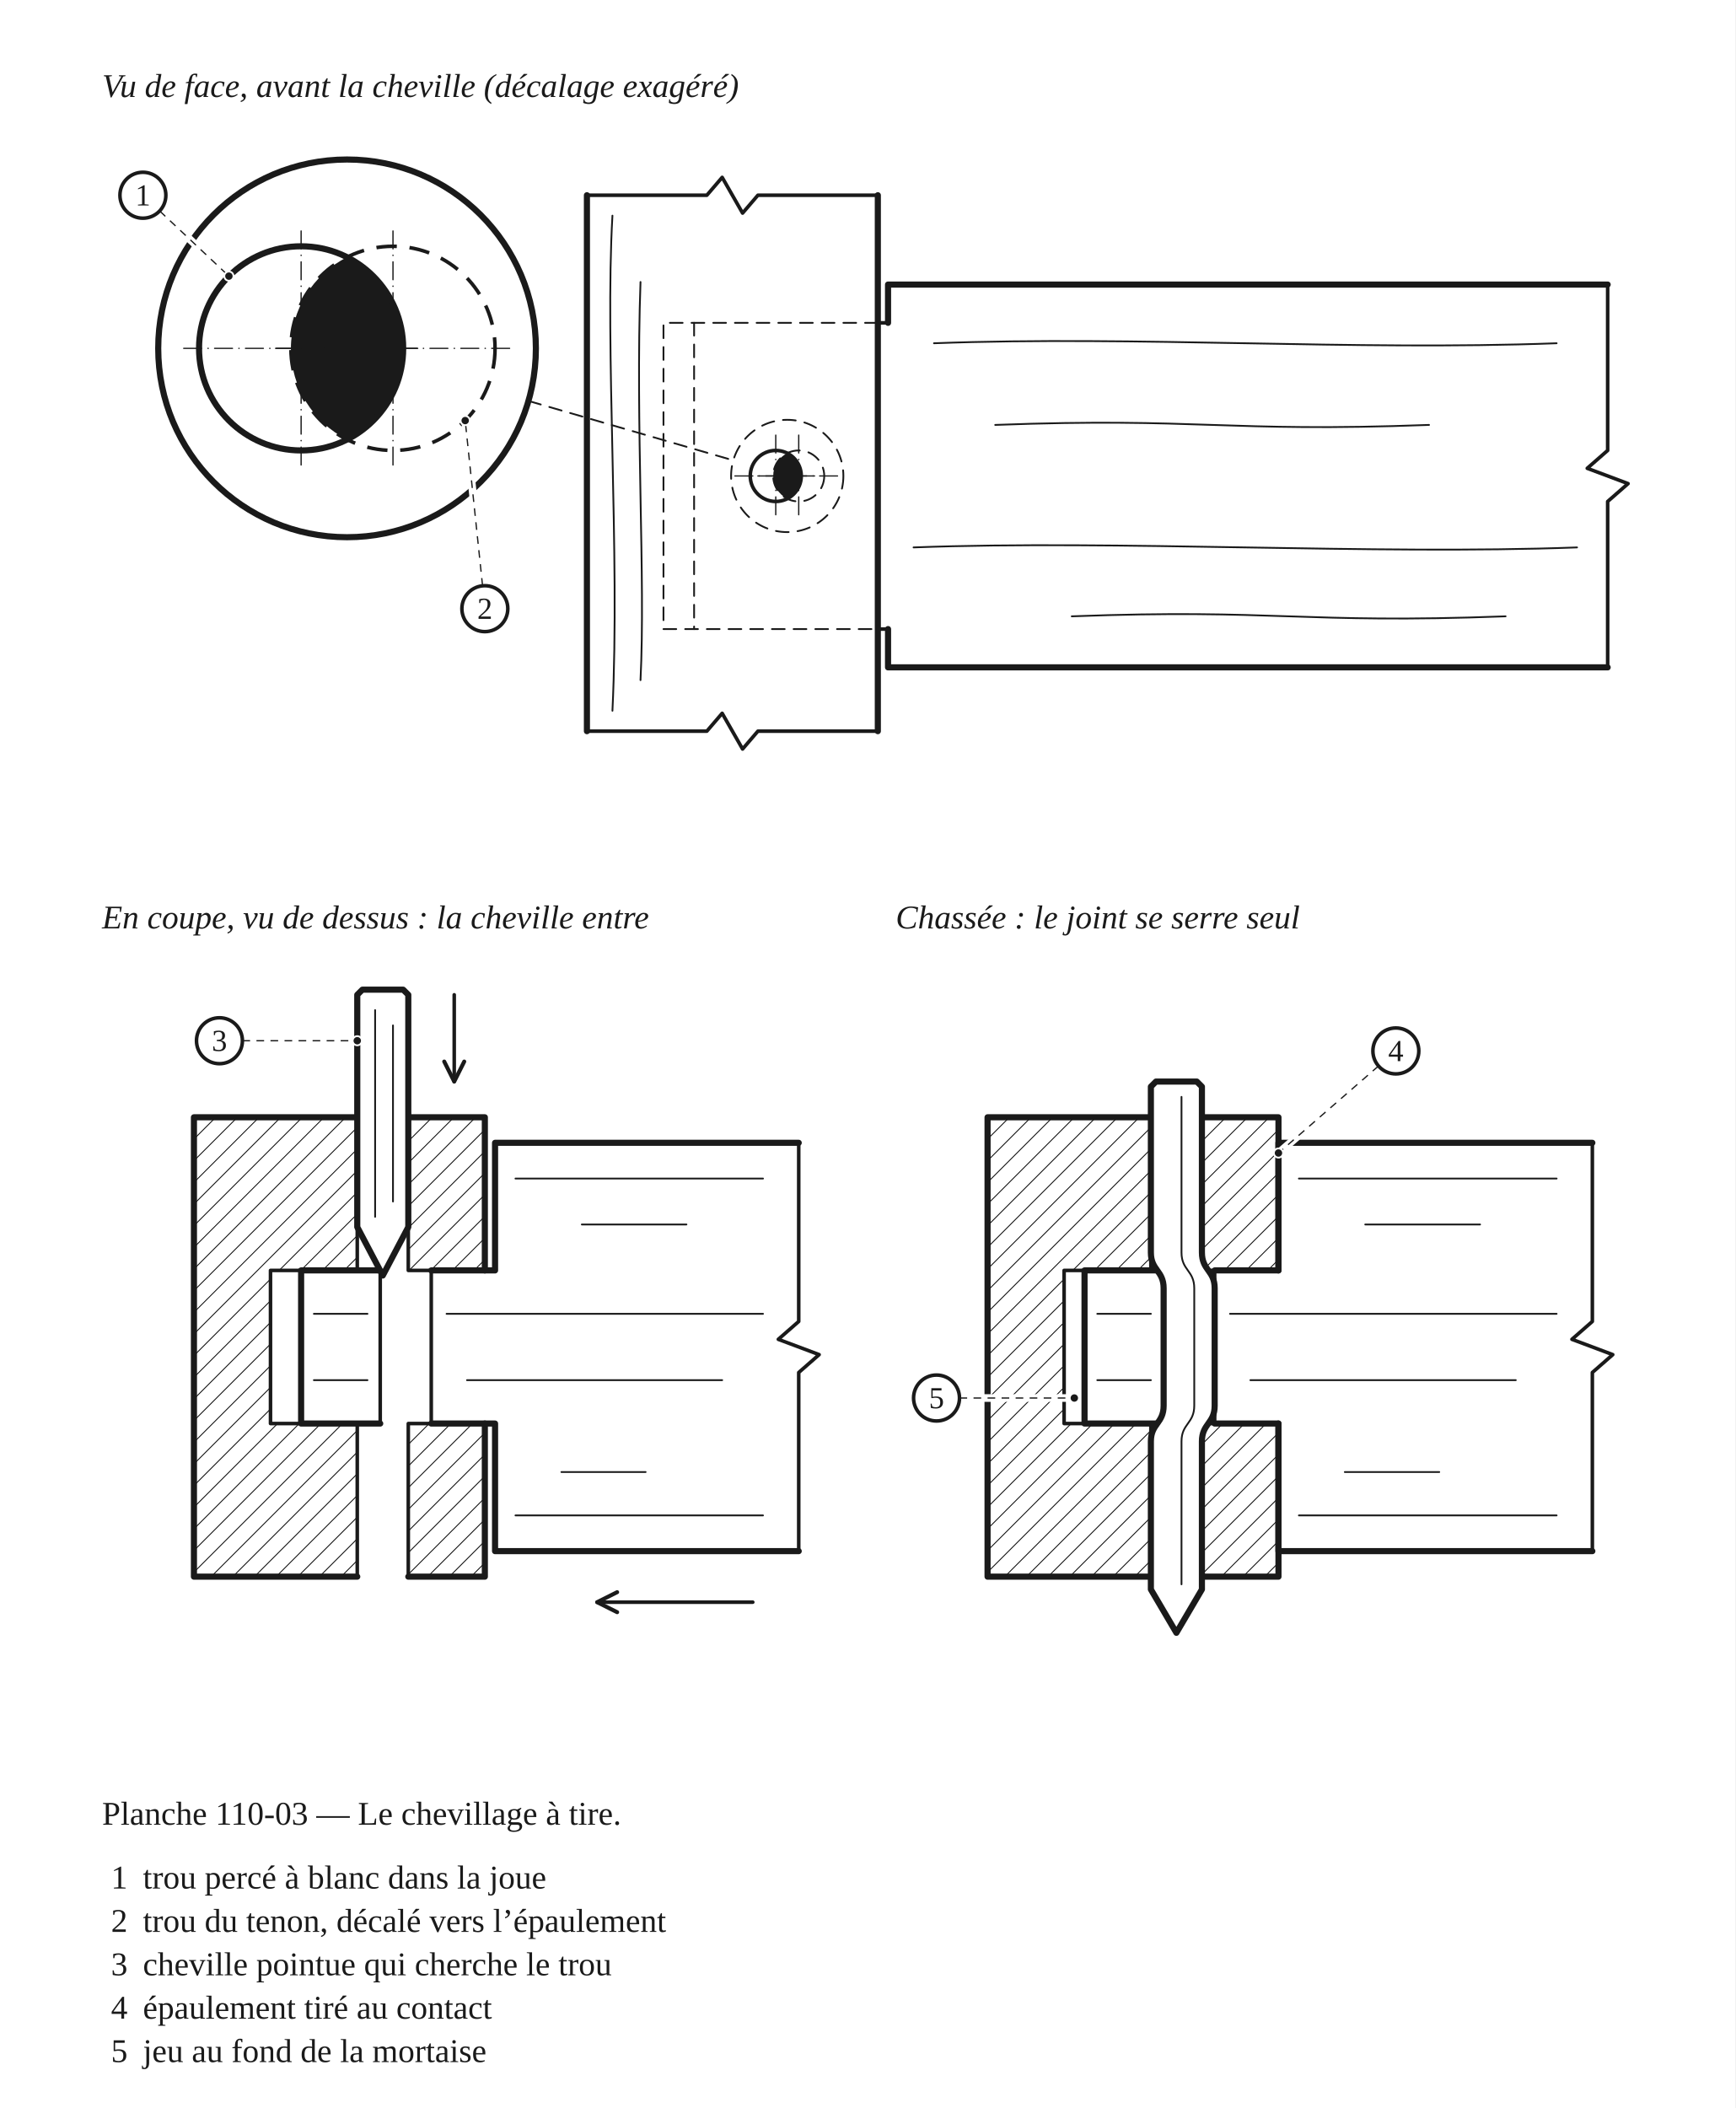
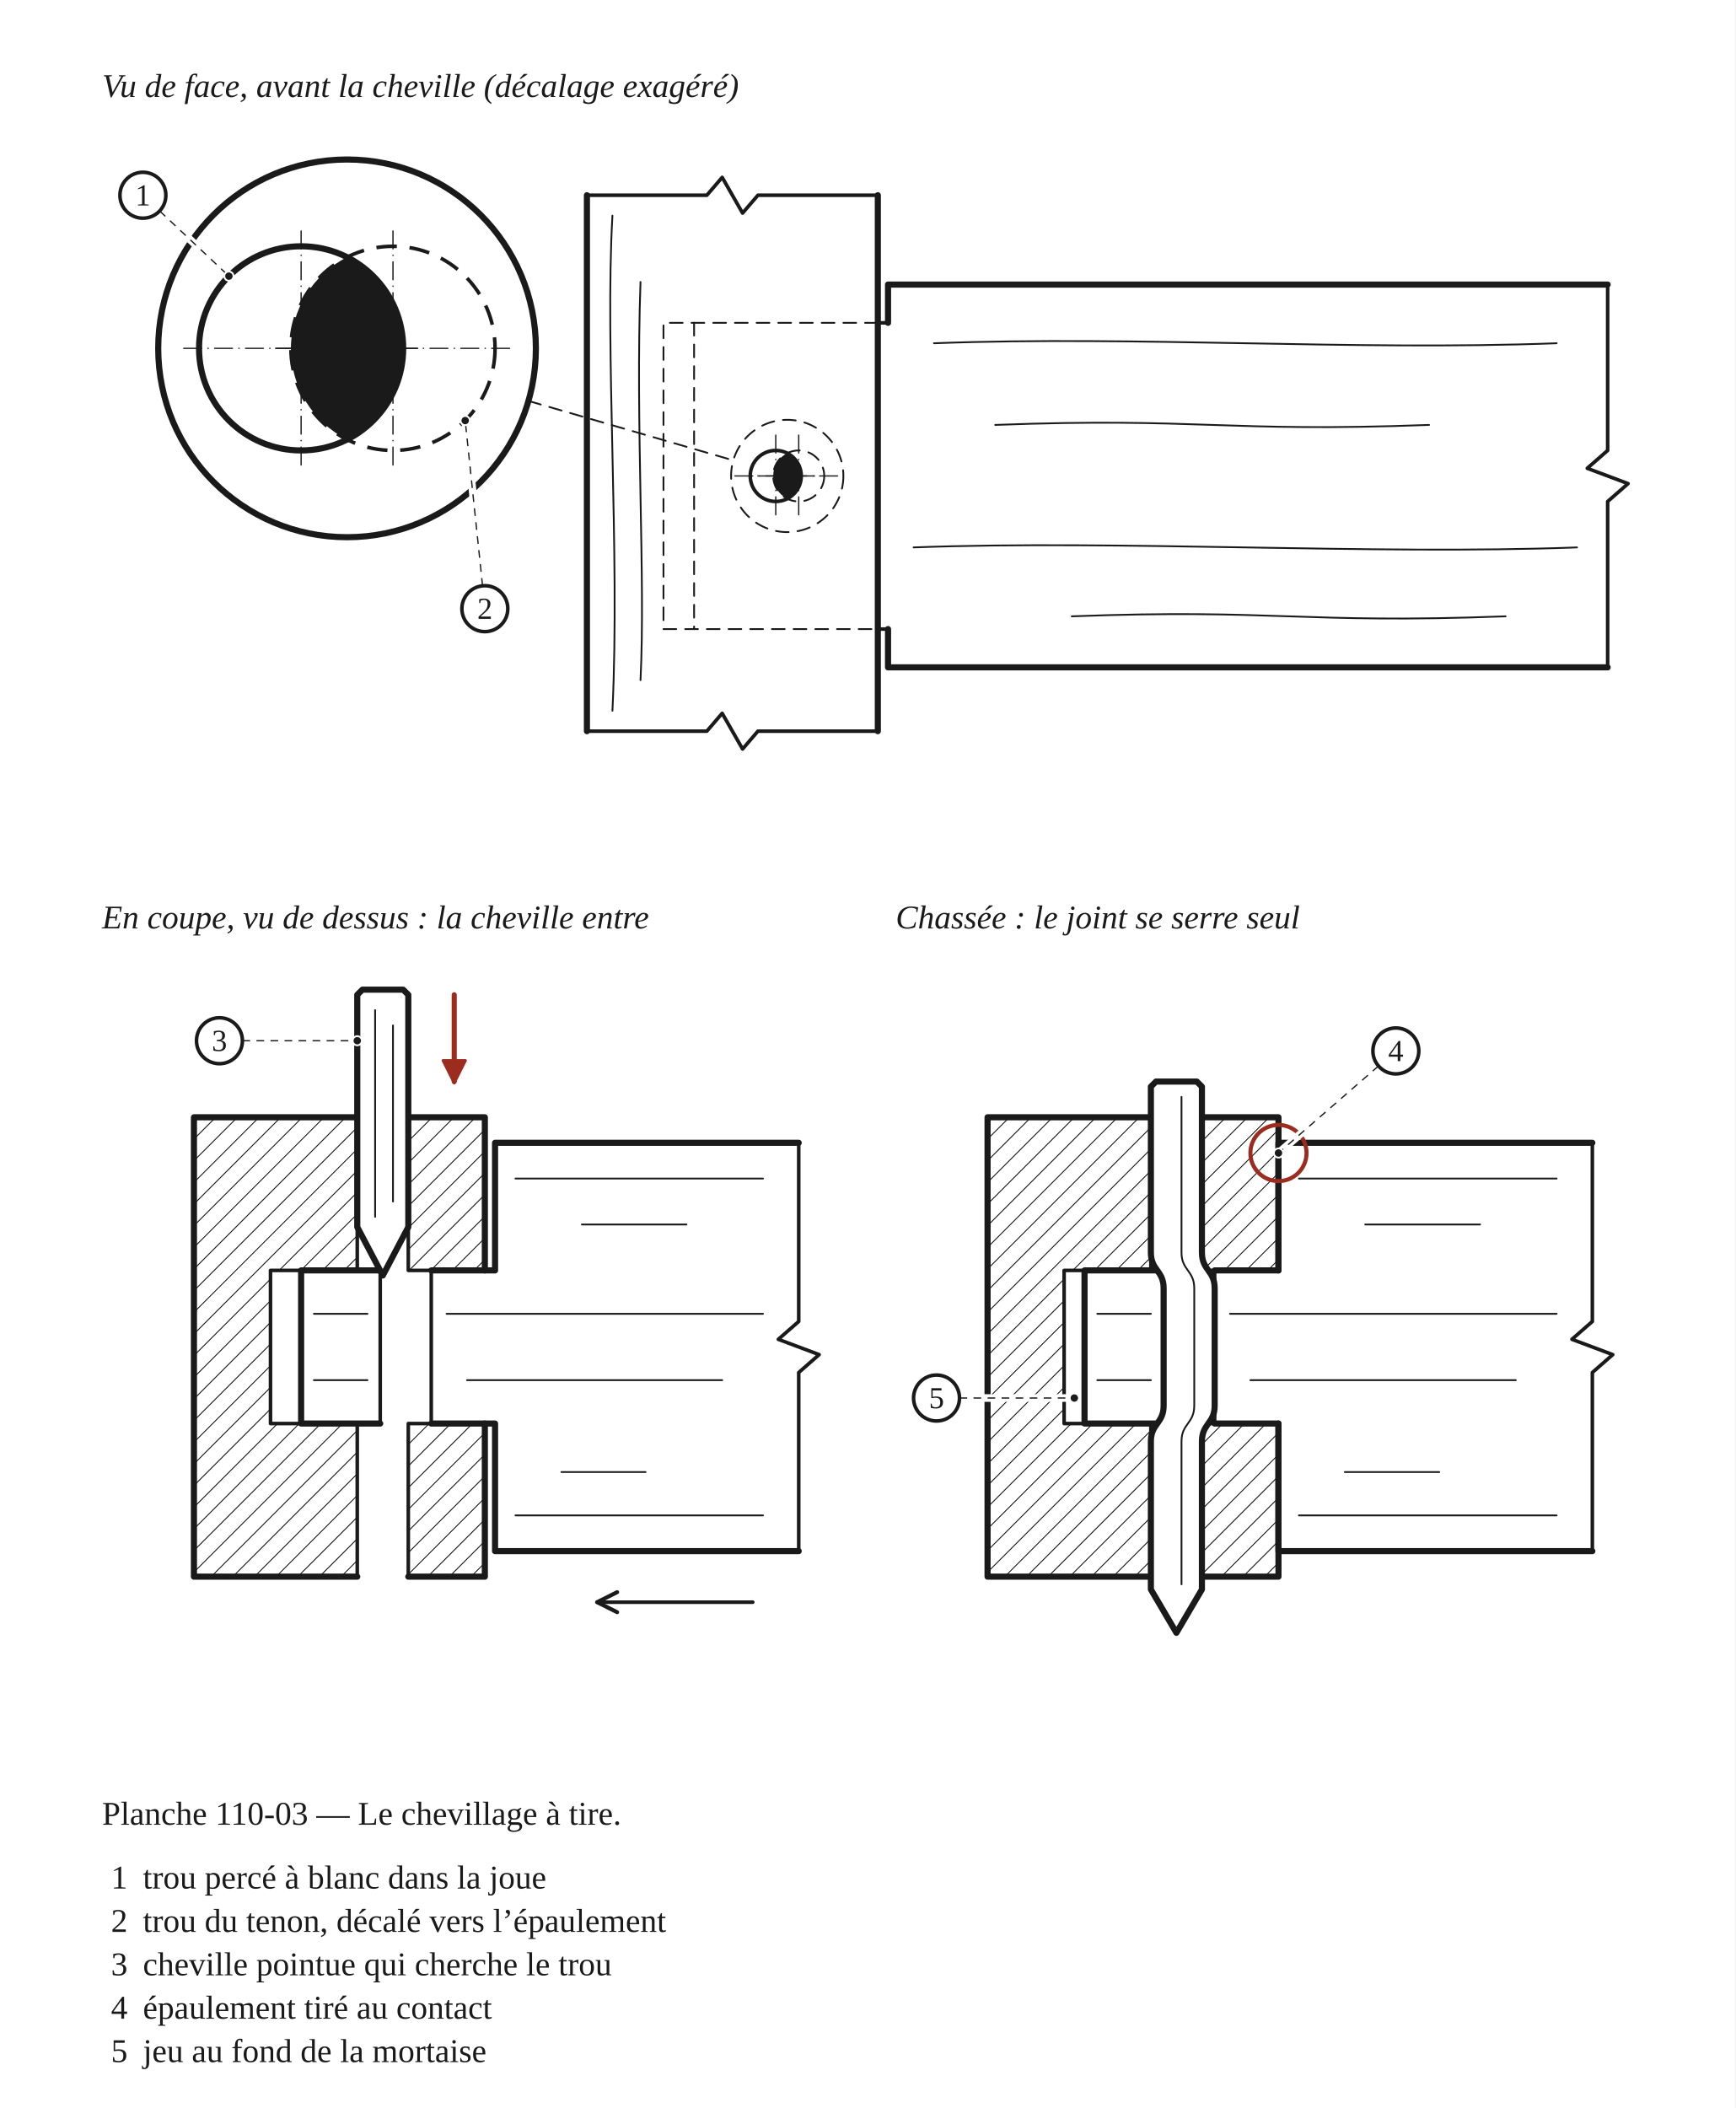
<svg xmlns="http://www.w3.org/2000/svg" width="680" height="826" viewBox="0 0 680 826" role="img">
  <defs>
    <pattern id="h-bois" width="6" height="6" patternUnits="userSpaceOnUse" patternTransform="rotate(45)">
      <line x1="0" y1="0" x2="0" y2="6" stroke="#1A1A1A" stroke-width="0.7" />
    </pattern>
    <marker id="fl" viewBox="0 0 10 10" refX="9" refY="5" markerWidth="7" markerHeight="7" orient="auto-start-reverse">
      <path d="M1 1 L9 5 L1 9" fill="none" stroke="#1A1A1A" stroke-width="1.6" stroke-linecap="round" stroke-linejoin="round" />
+     </marker>
+     <marker id="fl-r" viewBox="0 0 10 10" refX="8.5" refY="5" markerWidth="5.5" markerHeight="5.5" orient="auto-start-reverse">
+       <path d="M1 1 L9 5 L1 9 Z" fill="#9B2C1E" stroke="#9B2C1E" stroke-width="1" stroke-linejoin="round" />
    </marker>
  </defs>
  <rect x="0" y="0" width="680" height="826" fill="#FFFFFF" />
  <text x="40" y="38" font-family="Georgia, 'Times New Roman', serif" font-size="13" font-style="italic" fill="#1A1A1A">Vu de face, avant la cheville (décalage exagéré)</text>
  <g transform="translate(40 46)" data-vue="face">
    <line x1="190" y1="30.5" x2="190" y2="240.5" fill="none" stroke="#1A1A1A" stroke-width="2.4" stroke-linejoin="round" stroke-linecap="round" />
    <line x1="304" y1="30.5" x2="304" y2="240.5" fill="none" stroke="#1A1A1A" stroke-width="2.4" stroke-linejoin="round" stroke-linecap="round" />
    <path d="M 190 30.5 H 237 L 243 23.5 L 251 37.5 L 257 30.5 H 304" fill="none" stroke="#1A1A1A" stroke-width="1.4" stroke-linejoin="round" stroke-linecap="round" />
    <path d="M 190 240.5 H 237 L 243 233.5 L 251 247.5 L 257 240.5 H 304" fill="none" stroke="#1A1A1A" stroke-width="1.4" stroke-linejoin="round" stroke-linecap="round" />
    <path d="M 200 38.5 C 197 90.5 203 170.5 200 232.5" fill="none" stroke="#1A1A1A" stroke-width="0.7" stroke-linejoin="round" stroke-linecap="round" />
    <path d="M 211 64.5 C 209 120.5 213 180.5 211 220.5" fill="none" stroke="#1A1A1A" stroke-width="0.7" stroke-linejoin="round" stroke-linecap="round" />
    <path d="M 304 80.5 H 220 V 200.5 H 304" fill="none" stroke="#1A1A1A" stroke-width="0.7" stroke-linejoin="round" stroke-linecap="round" stroke-dasharray="5 3.5" />
    <line x1="232" y1="80.5" x2="232" y2="200.5" fill="none" stroke="#1A1A1A" stroke-width="0.7" stroke-linejoin="round" stroke-linecap="round" stroke-dasharray="5 3.5" />
    <line x1="304" y1="80.5" x2="308" y2="80.5" fill="none" stroke="#1A1A1A" stroke-width="1.4" stroke-linejoin="round" stroke-linecap="round" />
    <line x1="304" y1="200.5" x2="308" y2="200.5" fill="none" stroke="#1A1A1A" stroke-width="1.4" stroke-linejoin="round" stroke-linecap="round" />
    <path d="M 590 65.5 H 308 V 80.5 M 308 200.5 V 215.5 H 590" fill="none" stroke="#1A1A1A" stroke-width="2.4" stroke-linejoin="round" stroke-linecap="round" />
    <path d="M 590 65.5 V 130.5 L 582 137.5 L 598 143.5 L 590 150.5 V 215.5" fill="none" stroke="#1A1A1A" stroke-width="1.4" stroke-linejoin="round" stroke-linecap="round" />
    <path d="M 326 88.5 C 406 85.5 490 91.5 570 88.5" fill="none" stroke="#1A1A1A" stroke-width="0.7" stroke-linejoin="round" stroke-linecap="round" />
    <path d="M 350 120.5 C 430 117.5 440 123.5 520 120.5" fill="none" stroke="#1A1A1A" stroke-width="0.7" stroke-linejoin="round" stroke-linecap="round" />
    <path d="M 318 168.5 C 398 165.5 498 171.5 578 168.5" fill="none" stroke="#1A1A1A" stroke-width="0.7" stroke-linejoin="round" stroke-linecap="round" />
    <path d="M 380 195.5 C 460 192.5 470 198.5 550 195.5" fill="none" stroke="#1A1A1A" stroke-width="0.7" stroke-linejoin="round" stroke-linecap="round" />
    <circle cx="264" cy="140.5" r="10" fill="#FFFFFF" stroke="none" />
    <path d="M 268.5 131.57 A 10 10 0 0 1 268.5 149.43 A 10 10 0 0 1 268.5 131.57 Z" fill="#1A1A1A" stroke="none" />
    <circle cx="264" cy="140.5" r="10" fill="none" stroke="#1A1A1A" stroke-width="1.4" stroke-linejoin="round" stroke-linecap="round" />
    <circle cx="273" cy="140.5" r="10" fill="none" stroke="#1A1A1A" stroke-width="0.7" stroke-linejoin="round" stroke-linecap="round" stroke-dasharray="5 3.5" />
    <line x1="248" y1="140.5" x2="280" y2="140.5" fill="none" stroke="#1A1A1A" stroke-width="0.5" stroke-linecap="round" stroke-dasharray="7 2.5 0.1 2.5" />
    <line x1="264" y1="124.5" x2="264" y2="156.5" fill="none" stroke="#1A1A1A" stroke-width="0.5" stroke-linecap="round" stroke-dasharray="7 2.5 0.1 2.5" />
    <line x1="257" y1="140.5" x2="289" y2="140.5" fill="none" stroke="#1A1A1A" stroke-width="0.5" stroke-linecap="round" stroke-dasharray="7 2.5 0.1 2.5" />
    <line x1="273" y1="124.5" x2="273" y2="156.5" fill="none" stroke="#1A1A1A" stroke-width="0.5" stroke-linecap="round" stroke-dasharray="7 2.5 0.1 2.5" />
    <circle cx="268.5" cy="140.5" r="22" fill="none" stroke="#1A1A1A" stroke-width="0.7" stroke-linejoin="round" stroke-linecap="round" stroke-dasharray="5 3.5" />
    <line x1="167.1" y1="111.1" x2="247.4" y2="134.4" fill="none" stroke="#1A1A1A" stroke-width="0.7" stroke-linejoin="round" stroke-linecap="round" stroke-dasharray="5 3.5" />
    <circle cx="96" cy="90.5" r="74" fill="#FFFFFF" stroke="none" />
    <circle cx="78" cy="90.5" r="40" fill="#FFFFFF" stroke="none" />
    <path d="M 96 54.779 A 40 40 0 0 1 96 126.221 A 40 40 0 0 1 96 54.779 Z" fill="#1A1A1A" stroke="none" />
    <circle cx="78" cy="90.5" r="40" fill="none" stroke="#1A1A1A" stroke-width="2.4" stroke-linejoin="round" stroke-linecap="round" />
    <circle cx="114" cy="90.5" r="40" fill="none" stroke="#1A1A1A" stroke-width="1.4" stroke-dasharray="8 5" />
    <line x1="32" y1="90.5" x2="124" y2="90.5" fill="none" stroke="#1A1A1A" stroke-width="0.5" stroke-linecap="round" stroke-dasharray="7 2.5 0.1 2.5" />
    <line x1="78" y1="44.5" x2="78" y2="136.5" fill="none" stroke="#1A1A1A" stroke-width="0.5" stroke-linecap="round" stroke-dasharray="7 2.5 0.1 2.5" />
    <line x1="68" y1="90.5" x2="160" y2="90.5" fill="none" stroke="#1A1A1A" stroke-width="0.5" stroke-linecap="round" stroke-dasharray="7 2.5 0.1 2.5" />
    <line x1="114" y1="44.5" x2="114" y2="136.5" fill="none" stroke="#1A1A1A" stroke-width="0.5" stroke-linecap="round" stroke-dasharray="7 2.5 0.1 2.5" />
    <circle cx="96" cy="90.5" r="74" fill="none" stroke="#1A1A1A" stroke-width="2.4" stroke-linejoin="round" stroke-linecap="round" />
  </g>
  <text x="40" y="363.8" font-family="Georgia, 'Times New Roman', serif" font-size="13" font-style="italic" fill="#1A1A1A">En coupe, vu de dessus : la cheville entre</text>
  <g transform="translate(40 371.8)" data-vue="avant">
    <path d="M 36 66 H 100 V 126 H 66 V 186 H 100 V 246 H 36 Z" fill="url(#h-bois)" stroke="#1A1A1A" stroke-width="1.4" stroke-linejoin="round" />
    <rect x="120" y="66" width="30" height="60" fill="url(#h-bois)" stroke="#1A1A1A" stroke-width="1.4" stroke-linejoin="round" />
    <rect x="120" y="186" width="30" height="60" fill="url(#h-bois)" stroke="#1A1A1A" stroke-width="1.4" stroke-linejoin="round" />
    <rect x="78" y="126" width="31" height="60" fill="#FFFFFF" stroke="none" />
    <rect x="78" y="126" width="31" height="60" fill="none" stroke="#1A1A1A" stroke-width="1.4" stroke-linejoin="round" stroke-linecap="round" />
    <path d="M 129 126 H 154 V 76 H 273 V 146 L 265 153 L 281 159 L 273 166 V 236 H 154 V 186 H 129 Z" fill="#FFFFFF" stroke="none" />
    <path d="M 129 126 H 154 V 76 H 273 V 146 L 265 153 L 281 159 L 273 166 V 236 H 154 V 186 H 129 Z" fill="none" stroke="#1A1A1A" stroke-width="1.4" stroke-linejoin="round" stroke-linecap="round" />
    <line x1="162" y1="90" x2="259" y2="90" fill="none" stroke="#1A1A1A" stroke-width="0.7" stroke-linejoin="round" stroke-linecap="round" />
    <line x1="188" y1="108" x2="229" y2="108" fill="none" stroke="#1A1A1A" stroke-width="0.7" stroke-linejoin="round" stroke-linecap="round" />
    <line x1="162" y1="222" x2="259" y2="222" fill="none" stroke="#1A1A1A" stroke-width="0.7" stroke-linejoin="round" stroke-linecap="round" />
    <line x1="180" y1="205" x2="213" y2="205" fill="none" stroke="#1A1A1A" stroke-width="0.7" stroke-linejoin="round" stroke-linecap="round" />
    <line x1="135" y1="143" x2="259" y2="143" fill="none" stroke="#1A1A1A" stroke-width="0.7" stroke-linejoin="round" stroke-linecap="round" />
    <line x1="143" y1="169" x2="243" y2="169" fill="none" stroke="#1A1A1A" stroke-width="0.7" stroke-linejoin="round" stroke-linecap="round" />
    <line x1="83" y1="143" x2="104" y2="143" fill="none" stroke="#1A1A1A" stroke-width="0.7" stroke-linejoin="round" stroke-linecap="round" />
    <line x1="83" y1="169" x2="104" y2="169" fill="none" stroke="#1A1A1A" stroke-width="0.7" stroke-linejoin="round" stroke-linecap="round" />
    <path d="M 100 246 H 36 V 66 H 100 M 120 66 H 150 V 126 M 150 186 V 246 H 120" fill="none" stroke="#1A1A1A" stroke-width="2.4" stroke-linejoin="round" stroke-linecap="round" />
    <path d="M 273 76 H 154 V 126 H 129 M 109 126 H 78 V 186 H 109 M 129 186 H 154 V 236 H 273" fill="none" stroke="#1A1A1A" stroke-width="2.4" stroke-linejoin="round" stroke-linecap="round" />
    <path d="M 102 16 H 118 L 120 18 V 109 L 110 128 L 100 109 V 18 Z" fill="#FFFFFF" stroke="none" />
    <path d="M 102 16 H 118 L 120 18 V 109 L 110 128 L 100 109 V 18 Z" fill="none" stroke="#1A1A1A" stroke-width="2.4" stroke-linejoin="round" stroke-linecap="round" />
    <line x1="107" y1="24" x2="107" y2="105" fill="none" stroke="#1A1A1A" stroke-width="0.7" stroke-linejoin="round" stroke-linecap="round" />
    <line x1="114" y1="30" x2="114" y2="99" fill="none" stroke="#1A1A1A" stroke-width="0.7" stroke-linejoin="round" stroke-linecap="round" />
-     <path d="M 138 18 V 52" fill="none" stroke="#1A1A1A" stroke-width="1.4" stroke-linejoin="round" stroke-linecap="round" marker-end="url(#fl)" />
+     <path d="M 138 18 V 52" fill="none" stroke="#9B2C1E" stroke-width="2" stroke-linejoin="round" stroke-linecap="round" marker-end="url(#fl-r)" />
    <path d="M 255 256 H 194" fill="none" stroke="#1A1A1A" stroke-width="1.4" stroke-linejoin="round" stroke-linecap="round" marker-end="url(#fl)" />
  </g>
  <text x="351" y="363.8" font-family="Georgia, 'Times New Roman', serif" font-size="13" font-style="italic" fill="#1A1A1A">Chassée : le joint se serre seul</text>
  <g transform="translate(351 371.8)" data-vue="apres">
    <path d="M 36 66 H 100 V 126 H 66 V 186 H 100 V 246 H 36 Z" fill="url(#h-bois)" stroke="#1A1A1A" stroke-width="1.4" stroke-linejoin="round" />
    <rect x="120" y="66" width="30" height="60" fill="url(#h-bois)" stroke="#1A1A1A" stroke-width="1.4" stroke-linejoin="round" />
    <rect x="120" y="186" width="30" height="60" fill="url(#h-bois)" stroke="#1A1A1A" stroke-width="1.4" stroke-linejoin="round" />
    <rect x="74" y="126" width="31" height="60" fill="#FFFFFF" stroke="none" />
    <rect x="74" y="126" width="31" height="60" fill="none" stroke="#1A1A1A" stroke-width="1.4" stroke-linejoin="round" stroke-linecap="round" />
    <path d="M 125 126 H 150 V 76 H 273 V 146 L 265 153 L 281 159 L 273 166 V 236 H 150 V 186 H 125 Z" fill="#FFFFFF" stroke="none" />
    <path d="M 125 126 H 150 V 76 H 273 V 146 L 265 153 L 281 159 L 273 166 V 236 H 150 V 186 H 125 Z" fill="none" stroke="#1A1A1A" stroke-width="1.4" stroke-linejoin="round" stroke-linecap="round" />
    <line x1="158" y1="90" x2="259" y2="90" fill="none" stroke="#1A1A1A" stroke-width="0.7" stroke-linejoin="round" stroke-linecap="round" />
    <line x1="184" y1="108" x2="229" y2="108" fill="none" stroke="#1A1A1A" stroke-width="0.7" stroke-linejoin="round" stroke-linecap="round" />
    <line x1="158" y1="222" x2="259" y2="222" fill="none" stroke="#1A1A1A" stroke-width="0.7" stroke-linejoin="round" stroke-linecap="round" />
    <line x1="176" y1="205" x2="213" y2="205" fill="none" stroke="#1A1A1A" stroke-width="0.7" stroke-linejoin="round" stroke-linecap="round" />
    <line x1="131" y1="143" x2="259" y2="143" fill="none" stroke="#1A1A1A" stroke-width="0.7" stroke-linejoin="round" stroke-linecap="round" />
    <line x1="139" y1="169" x2="243" y2="169" fill="none" stroke="#1A1A1A" stroke-width="0.7" stroke-linejoin="round" stroke-linecap="round" />
    <line x1="79" y1="143" x2="100" y2="143" fill="none" stroke="#1A1A1A" stroke-width="0.7" stroke-linejoin="round" stroke-linecap="round" />
    <line x1="79" y1="169" x2="100" y2="169" fill="none" stroke="#1A1A1A" stroke-width="0.7" stroke-linejoin="round" stroke-linecap="round" />
    <path d="M 100 246 H 36 V 66 H 100 M 120 66 H 150 V 126 M 150 186 V 246 H 120" fill="none" stroke="#1A1A1A" stroke-width="2.4" stroke-linejoin="round" stroke-linecap="round" />
    <path d="M 273 76 H 150 V 126 H 125 M 105 126 H 74 V 186 H 105 M 125 186 H 150 V 236 H 273" fill="none" stroke="#1A1A1A" stroke-width="2.4" stroke-linejoin="round" stroke-linecap="round" />
    <path d="M 102 52 H 118 L 120 54 V 119 C 120 126 125 126 125 133 V 179 C 125 186 120 186 120 193 V 251 L 110 268 L 100 251 V 193 C 100 186 105 186 105 179 V 133 C 105 126 100 126 100 119 V 54 Z" fill="#FFFFFF" stroke="none" />
    <path d="M 102 52 H 118 L 120 54 V 119 C 120 126 125 126 125 133 V 179 C 125 186 120 186 120 193 V 251 L 110 268 L 100 251 V 193 C 100 186 105 186 105 179 V 133 C 105 126 100 126 100 119 V 54 Z" fill="none" stroke="#1A1A1A" stroke-width="2.4" stroke-linejoin="round" stroke-linecap="round" />
    <path d="M 112 58 V 119 C 112 126 117 126 117 133 V 179 C 117 186 112 186 112 193 V 249" fill="none" stroke="#1A1A1A" stroke-width="0.7" stroke-linejoin="round" stroke-linecap="round" />
+     <circle cx="150" cy="80" r="11" fill="none" stroke="#9B2C1E" stroke-width="1.6" />
  </g>
  <line x1="62.6" y1="82.7" x2="89.7" y2="108.2" fill="none" stroke="#FFFFFF" stroke-width="3" stroke-linecap="round" />
  <line x1="62.6" y1="82.7" x2="89.7" y2="108.2" fill="none" stroke="#1A1A1A" stroke-width="0.5" stroke-dasharray="3 2.5" />
  <circle cx="89.7" cy="108.2" r="1.8" fill="#1A1A1A" stroke="#FFFFFF" stroke-width="0.7" />
  <circle cx="56" cy="76.5" r="9" fill="#FFFFFF" stroke="#1A1A1A" stroke-width="1.4" data-vue="face" />
  <text x="56" y="80.5" text-anchor="middle" font-family="Georgia, 'Times New Roman', serif" font-size="12" fill="#1A1A1A">1</text>
  <line x1="189.1" y1="229.5" x2="182.3" y2="164.8" fill="none" stroke="#FFFFFF" stroke-width="3" stroke-linecap="round" />
  <line x1="189.1" y1="229.5" x2="182.3" y2="164.8" fill="none" stroke="#1A1A1A" stroke-width="0.5" stroke-dasharray="3 2.5" />
  <circle cx="182.3" cy="164.8" r="1.8" fill="#1A1A1A" stroke="#FFFFFF" stroke-width="0.7" />
  <circle cx="190" cy="238.5" r="9" fill="#FFFFFF" stroke="#1A1A1A" stroke-width="1.4" data-vue="face" />
  <text x="190" y="242.5" text-anchor="middle" font-family="Georgia, 'Times New Roman', serif" font-size="12" fill="#1A1A1A">2</text>
  <line x1="95" y1="407.8" x2="140" y2="407.8" fill="none" stroke="#FFFFFF" stroke-width="3" stroke-linecap="round" />
  <line x1="95" y1="407.8" x2="140" y2="407.8" fill="none" stroke="#1A1A1A" stroke-width="0.5" stroke-dasharray="3 2.5" />
  <circle cx="140" cy="407.8" r="1.8" fill="#1A1A1A" stroke="#FFFFFF" stroke-width="0.7" />
  <circle cx="86" cy="407.8" r="9" fill="#FFFFFF" stroke="#1A1A1A" stroke-width="1.4" data-vue="avant" />
  <text x="86" y="411.8" text-anchor="middle" font-family="Georgia, 'Times New Roman', serif" font-size="12" fill="#1A1A1A">3</text>
  <line x1="540.2" y1="417.7" x2="501" y2="451.8" fill="none" stroke="#FFFFFF" stroke-width="3" stroke-linecap="round" />
  <line x1="540.2" y1="417.7" x2="501" y2="451.8" fill="none" stroke="#1A1A1A" stroke-width="0.5" stroke-dasharray="3 2.5" />
  <circle cx="501" cy="451.8" r="1.8" fill="#1A1A1A" stroke="#FFFFFF" stroke-width="0.7" />
  <circle cx="547" cy="411.8" r="9" fill="#FFFFFF" stroke="#1A1A1A" stroke-width="1.4" data-vue="apres" />
  <text x="547" y="415.8" text-anchor="middle" font-family="Georgia, 'Times New Roman', serif" font-size="12" fill="#1A1A1A">4</text>
  <line x1="376" y1="547.8" x2="421" y2="547.8" fill="none" stroke="#FFFFFF" stroke-width="3" stroke-linecap="round" />
  <line x1="376" y1="547.8" x2="421" y2="547.8" fill="none" stroke="#1A1A1A" stroke-width="0.5" stroke-dasharray="3 2.5" />
  <circle cx="421" cy="547.8" r="1.8" fill="#1A1A1A" stroke="#FFFFFF" stroke-width="0.7" />
  <circle cx="367" cy="547.8" r="9" fill="#FFFFFF" stroke="#1A1A1A" stroke-width="1.4" data-vue="apres" />
  <text x="367" y="551.8" text-anchor="middle" font-family="Georgia, 'Times New Roman', serif" font-size="12" fill="#1A1A1A">5</text>
  <text x="40" y="715" font-family="Georgia, 'Times New Roman', serif" font-size="13" fill="#1A1A1A">Planche 110-03 — Le chevillage à tire.</text>
  <text x="50" y="740" text-anchor="end" font-family="Georgia, 'Times New Roman', serif" font-size="13" fill="#1A1A1A">1</text>
  <text x="56" y="740" font-family="Georgia, 'Times New Roman', serif" font-size="13" fill="#1A1A1A">trou percé à blanc dans la joue</text>
  <text x="50" y="757" text-anchor="end" font-family="Georgia, 'Times New Roman', serif" font-size="13" fill="#1A1A1A">2</text>
  <text x="56" y="757" font-family="Georgia, 'Times New Roman', serif" font-size="13" fill="#1A1A1A">trou du tenon, décalé vers l’épaulement</text>
  <text x="50" y="774" text-anchor="end" font-family="Georgia, 'Times New Roman', serif" font-size="13" fill="#1A1A1A">3</text>
  <text x="56" y="774" font-family="Georgia, 'Times New Roman', serif" font-size="13" fill="#1A1A1A">cheville pointue qui cherche le trou</text>
  <text x="50" y="791" text-anchor="end" font-family="Georgia, 'Times New Roman', serif" font-size="13" fill="#1A1A1A">4</text>
  <text x="56" y="791" font-family="Georgia, 'Times New Roman', serif" font-size="13" fill="#1A1A1A">épaulement tiré au contact</text>
  <text x="50" y="808" text-anchor="end" font-family="Georgia, 'Times New Roman', serif" font-size="13" fill="#1A1A1A">5</text>
  <text x="56" y="808" font-family="Georgia, 'Times New Roman', serif" font-size="13" fill="#1A1A1A">jeu au fond de la mortaise</text>
</svg>
